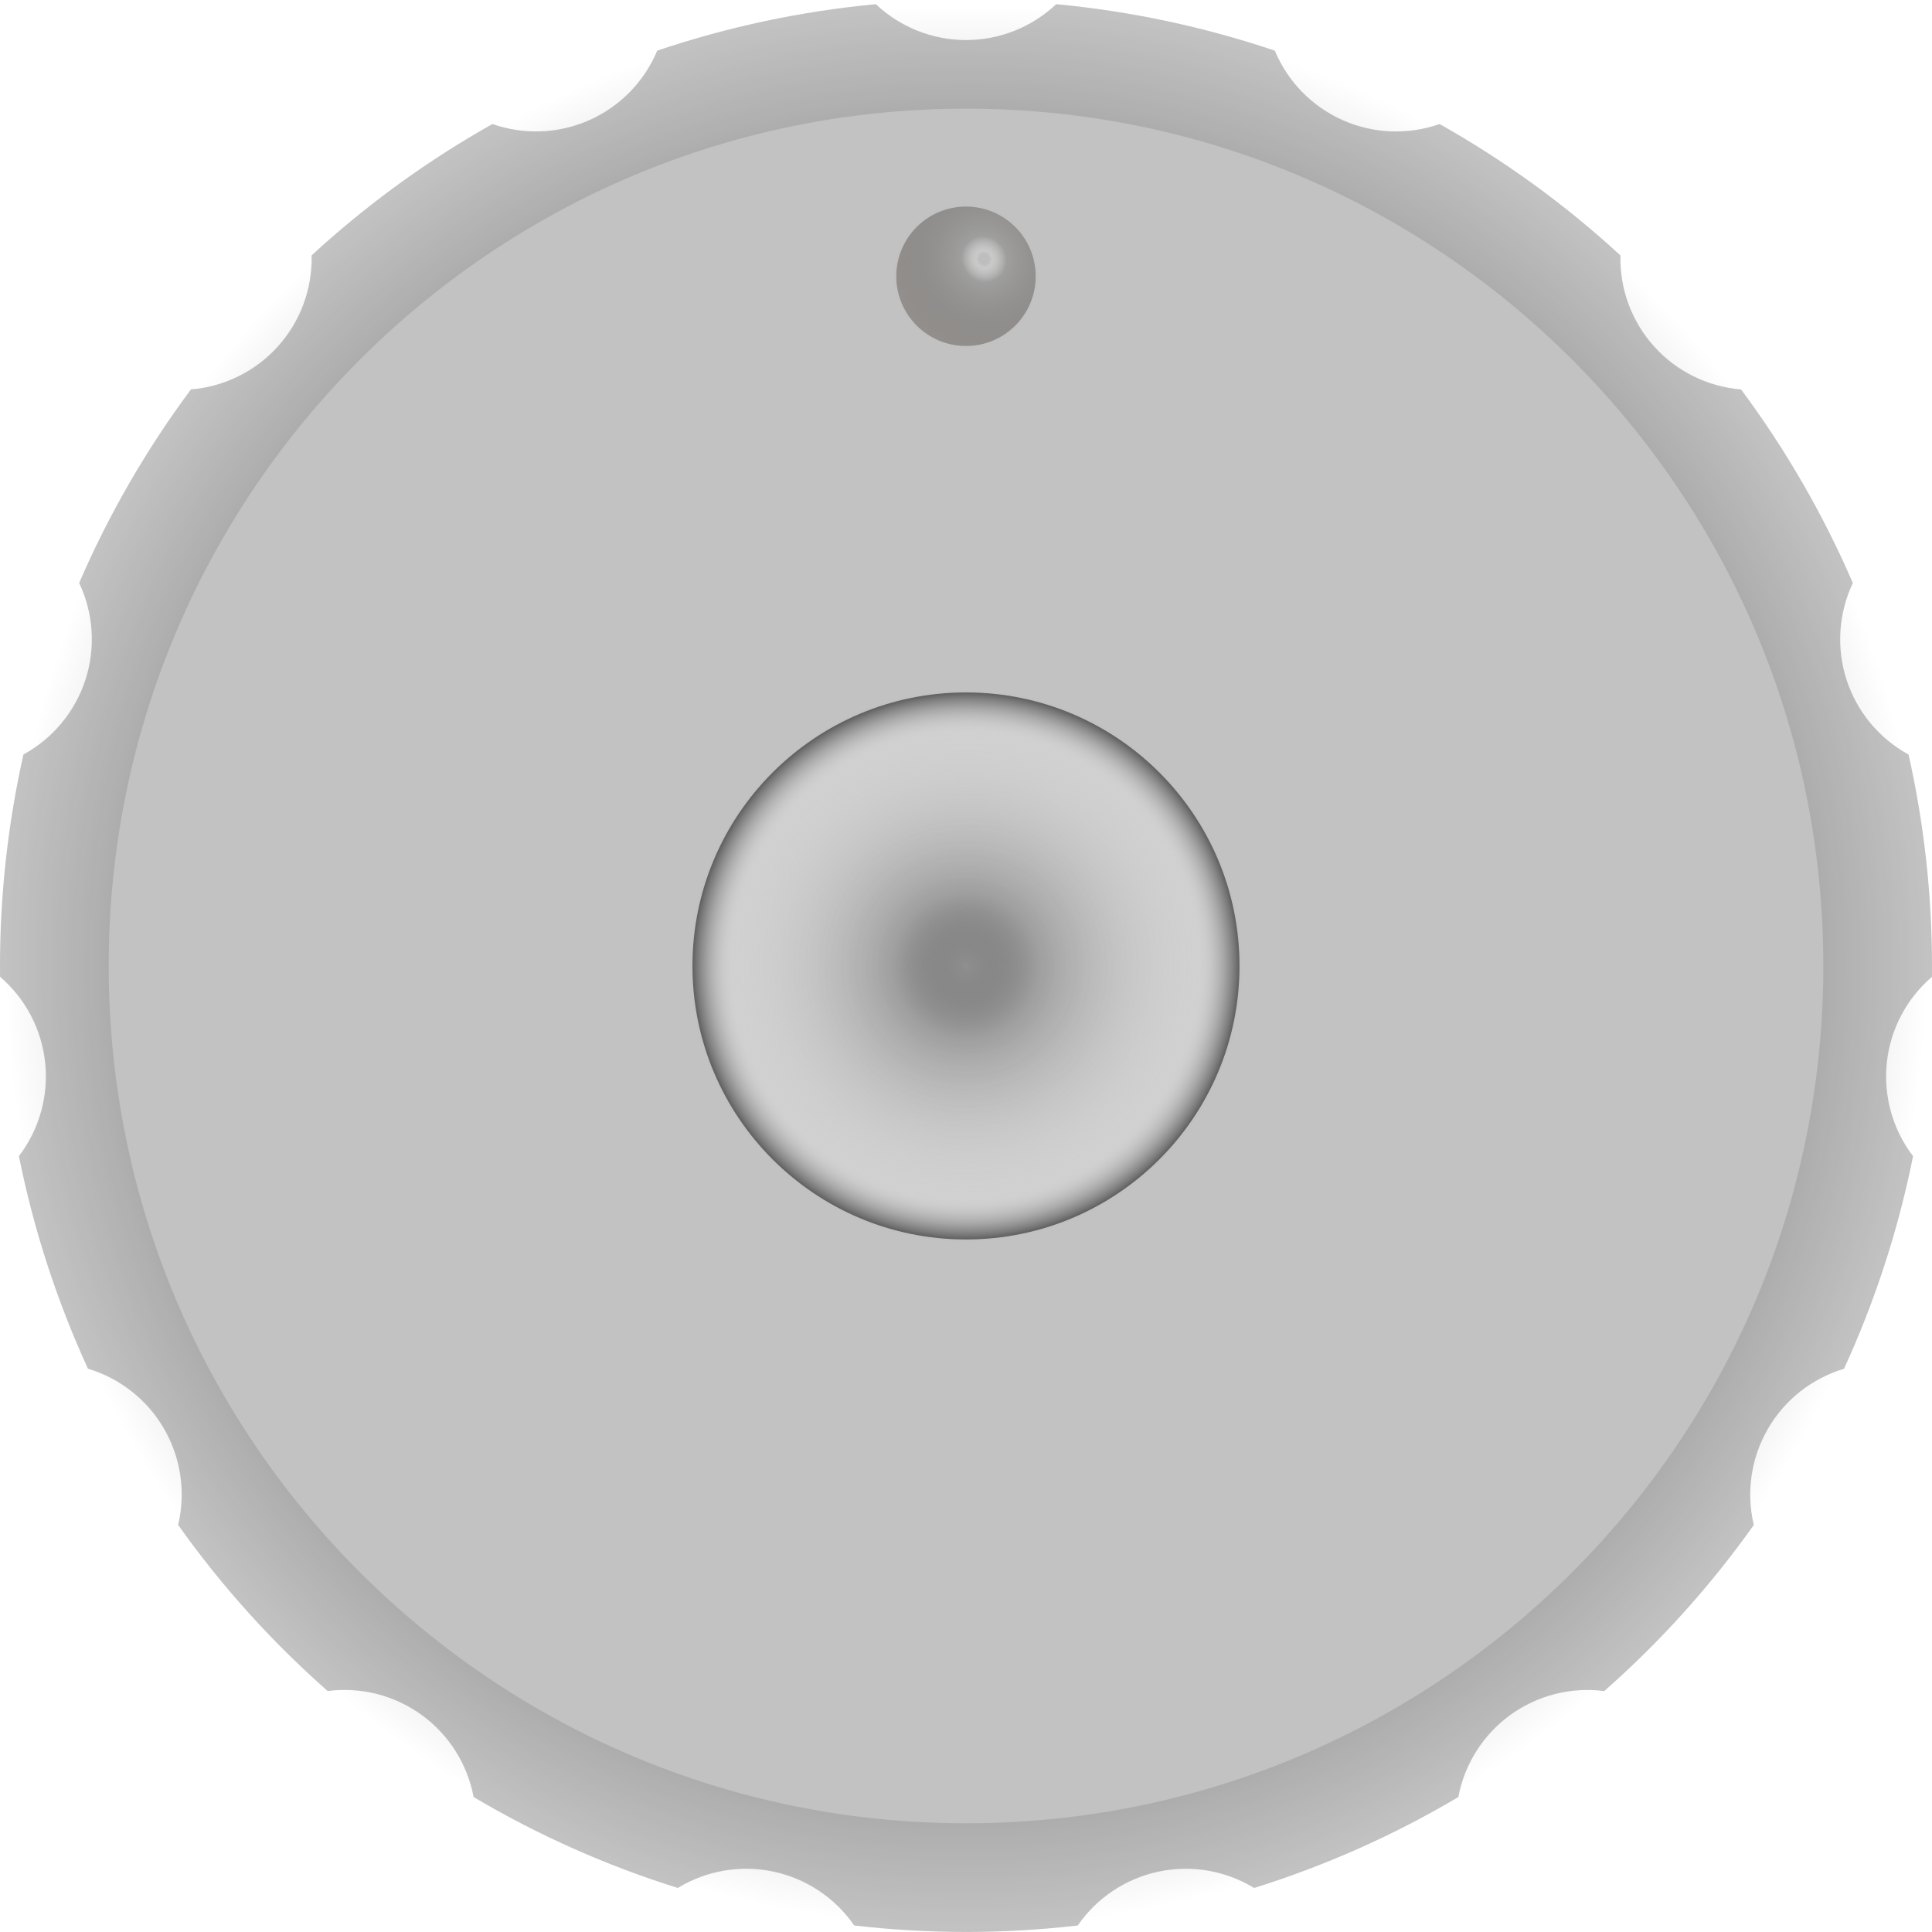
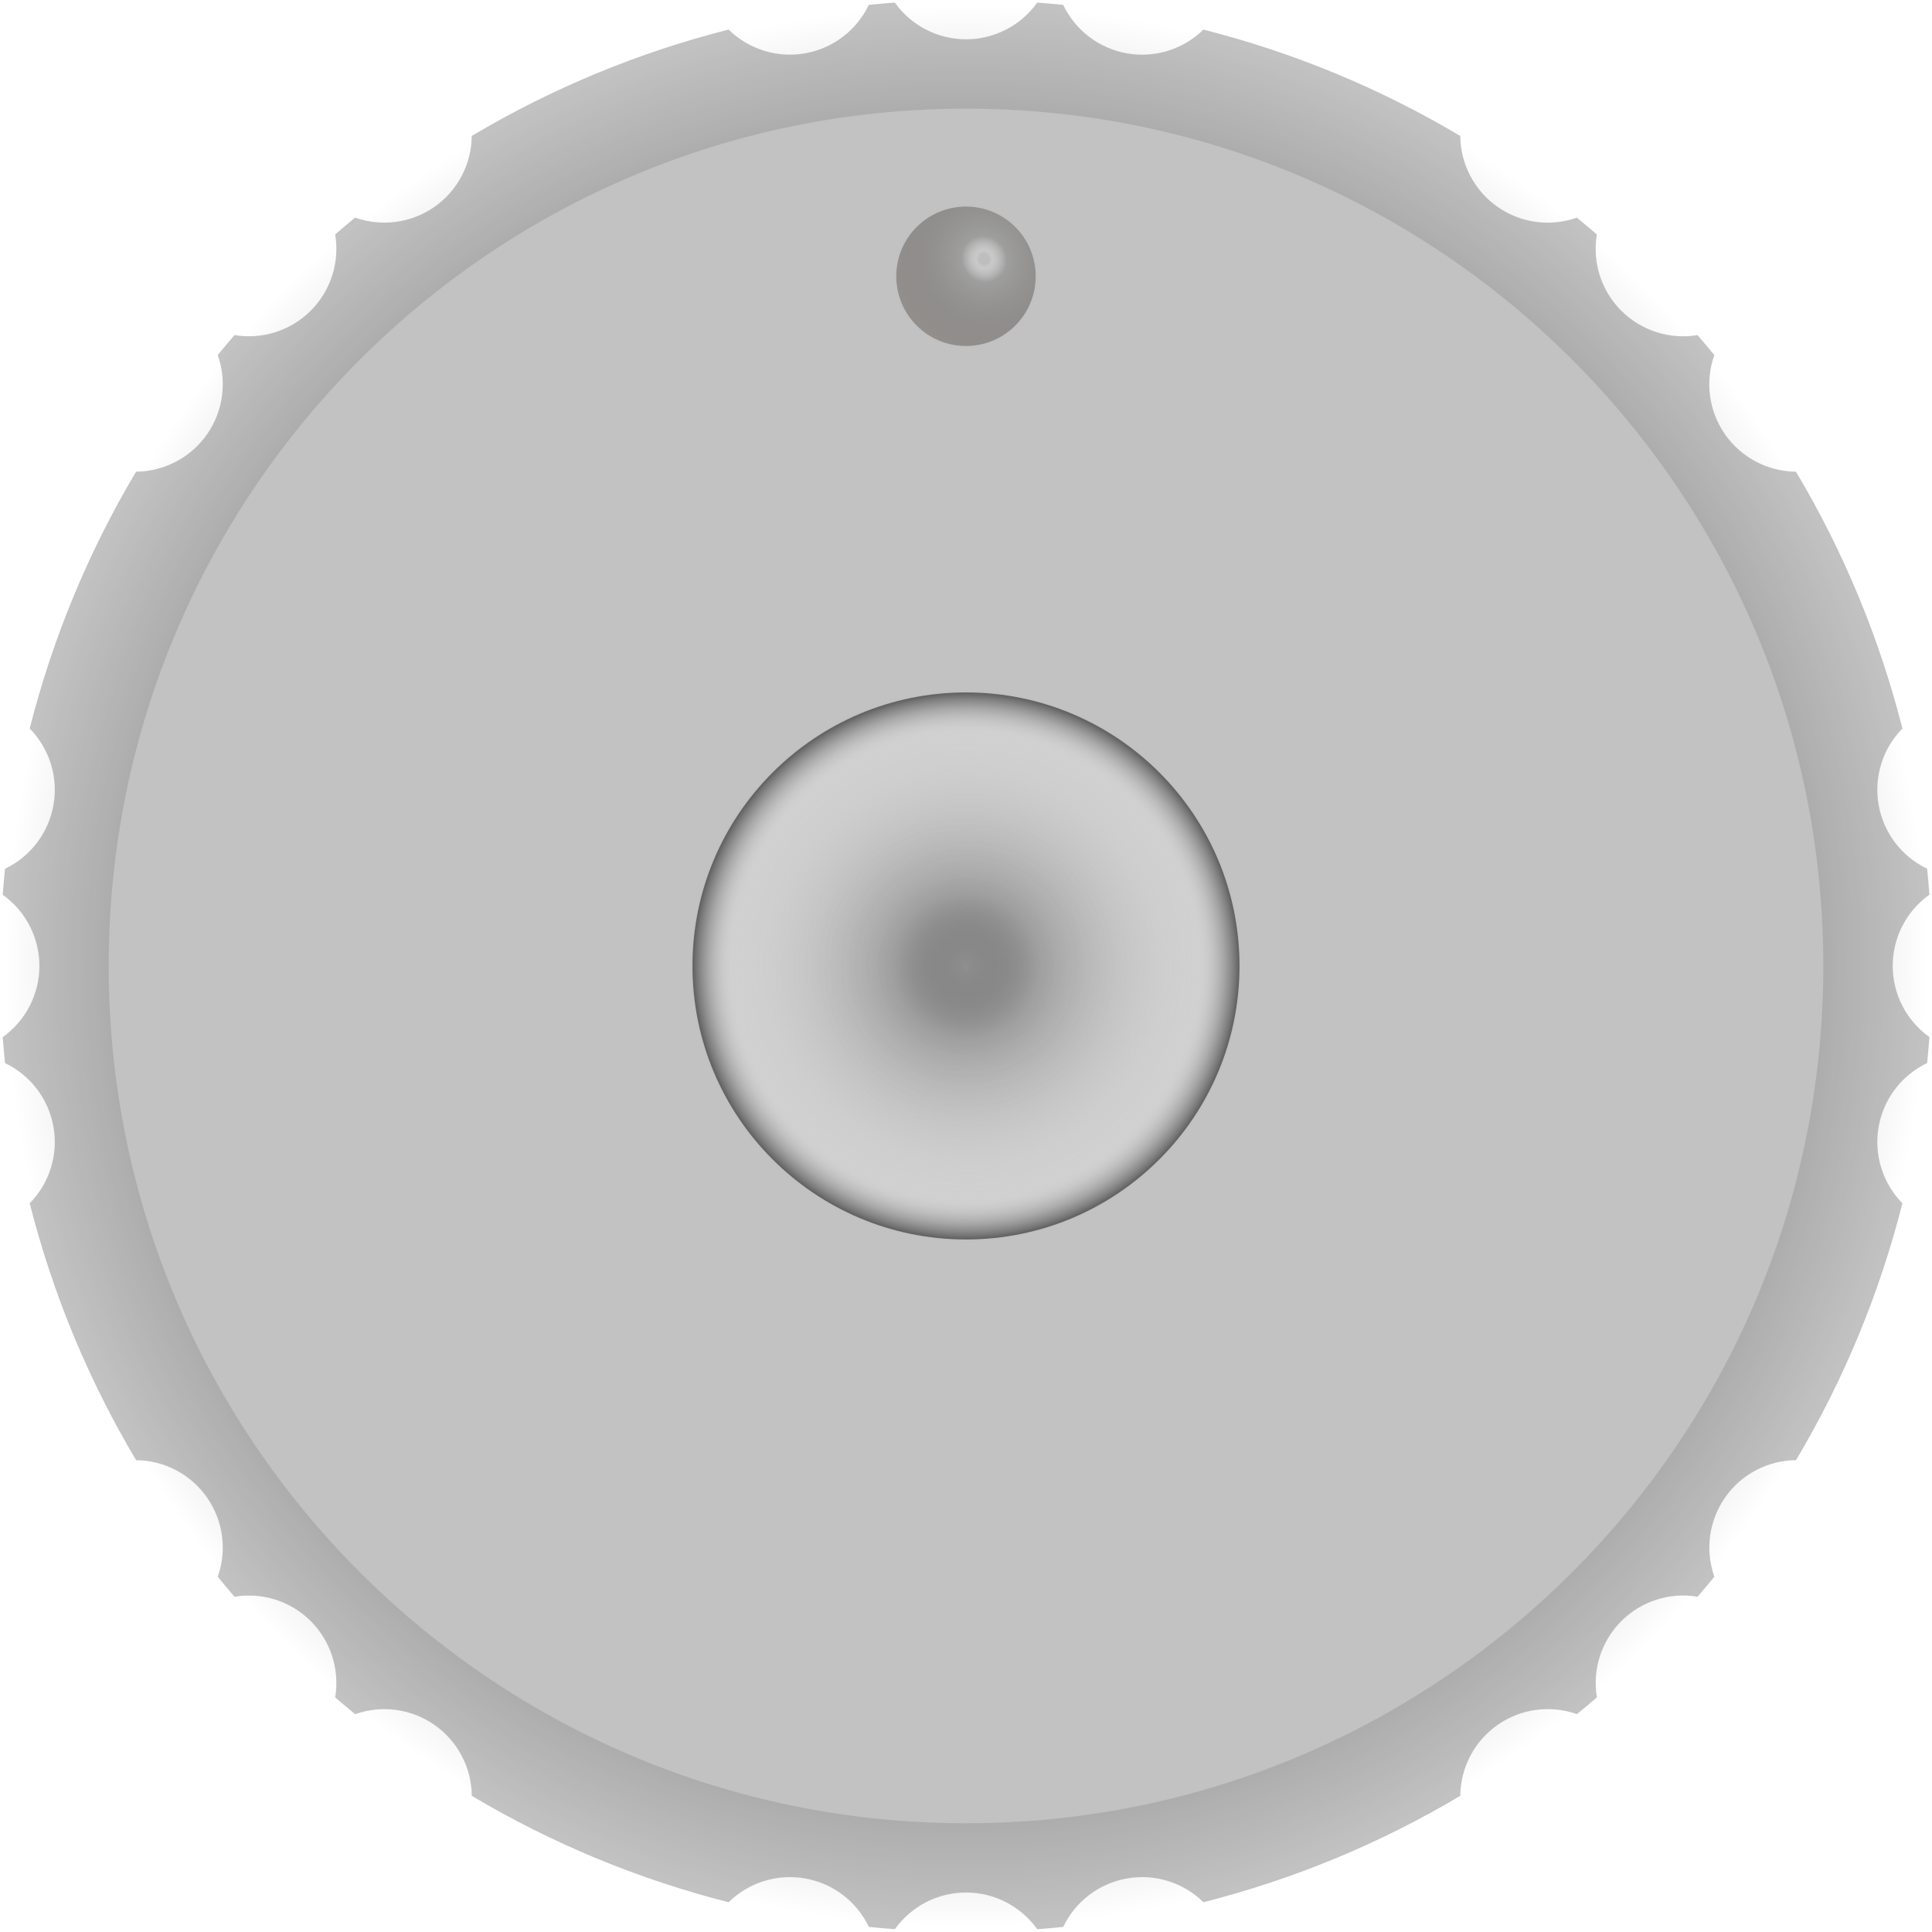
<svg xmlns="http://www.w3.org/2000/svg" xmlns:ns1="http://www.openswatchbook.org/uri/2009/osb" xmlns:xlink="http://www.w3.org/1999/xlink" width="63.741mm" height="63.739mm" viewBox="0 0 63.741 63.739" version="1.1" id="svg6299">
  <defs id="defs6293">
    <linearGradient id="linearGradient3052">
      <stop style="stop-color:#373737;stop-opacity:1;" offset="0" id="stop3048" />
      <stop style="stop-color:#373737;stop-opacity:0;" offset="1" id="stop3050" />
    </linearGradient>
    <linearGradient id="linearGradient3046">
      <stop style="stop-color:#000000;stop-opacity:0.262" offset="0" id="stop3038" />
      <stop id="stop3040" offset="0.259" style="stop-color:#8c8c8c;stop-opacity:0.667" />
      <stop id="stop3042" offset="0.839" style="stop-color:#ffffff;stop-opacity:0.235" />
      <stop style="stop-color:#4f4f4f;stop-opacity:1" offset="1" id="stop3044" />
    </linearGradient>
    <linearGradient id="linearGradient891">
      <stop id="stop2953" offset="0" style="stop-color:#000000;stop-opacity:1;" />
      <stop id="stop2955" offset="1" style="stop-color:#000000;stop-opacity:0;" />
    </linearGradient>
    <linearGradient id="linearGradient2825" ns1:paint="solid">
      <stop style="stop-color:#000000;stop-opacity:1;" offset="0" id="stop2823" />
    </linearGradient>
    <radialGradient xlink:href="#linearGradient6244" id="radialGradient6248" cx="143.628" cy="162.113" fx="143.628" fy="162.113" r="2.3" gradientUnits="userSpaceOnUse" gradientTransform="matrix(1.90066,-1.118556,1.182641,2.009555,-406.6569,-112.1799)" />
    <linearGradient id="linearGradient6244">
      <stop id="stop6242" offset="0" style="stop-color:#000000;stop-opacity:0" />
      <stop style="stop-color:#ffffff;stop-opacity:0.127" offset="0.052" id="stop6260" />
      <stop style="stop-color:#2c2a28;stop-opacity:0.235;" offset="0.145" id="stop6258" />
      <stop id="stop6240" offset="1" style="stop-color:#bbb1ab;stop-opacity:1" />
    </linearGradient>
    <radialGradient xlink:href="#linearGradient891" id="radialGradient893" cx="57.452" cy="76.262" fx="57.452" fy="76.262" r="31.704" gradientUnits="userSpaceOnUse" />
    <meshgradient id="meshgradient2839" gradientUnits="userSpaceOnUse" x="76.042" y="77.466" gradientTransform="matrix(1.297727,0,0,1.297727,-14.32428,-24.62276)">
      <meshrow id="meshrow2841">
        <meshpatch id="meshpatch2843">
          <stop path="c 0,11.481  -9.307,20.789  -20.789,20.789" style="stop-color:#ffffff;stop-opacity:1" id="stop2845" />
          <stop path="l 0,-20.789" style="stop-color:#a1a1a1;stop-opacity:1" id="stop2847" />
          <stop path="l 0,0" style="stop-color:#ffffff;stop-opacity:1" id="stop2849" />
          <stop path="l 20.789,0" style="stop-color:#bda685;stop-opacity:1" id="stop2851" />
        </meshpatch>
        <meshpatch id="meshpatch2853">
          <stop path="c -11.481,0  -20.789,-9.307  -20.789,-20.789" id="stop2855" />
          <stop path="l 20.789,0" style="stop-color:#ffffff;stop-opacity:1" id="stop2857" />
          <stop path="l 0,0" style="stop-color:#bda685;stop-opacity:1" id="stop2859" />
        </meshpatch>
        <meshpatch id="meshpatch2861">
          <stop path="c 0,-11.481  9.307,-20.789  20.789,-20.789" id="stop2863" />
          <stop path="l 7.10543e-15,20.789" style="stop-color:#a1a1a1;stop-opacity:1" id="stop2865" />
          <stop path="l 0,0" style="stop-color:#ffffff;stop-opacity:1" id="stop2867" />
        </meshpatch>
        <meshpatch id="meshpatch2869">
          <stop path="c 11.481,0  20.789,9.307  20.789,20.789" id="stop2871" />
          <stop path="l -20.789,0" style="stop-color:#ffffff;stop-opacity:1" id="stop2873" />
          <stop path="l 0,0" style="stop-color:#a1a1a1;stop-opacity:1" id="stop2875" />
        </meshpatch>
      </meshrow>
    </meshgradient>
    <radialGradient xlink:href="#linearGradient3046" id="radialGradient3036" cx="57.379" cy="75.906" fx="57.379" fy="75.906" r="9.124" gradientUnits="userSpaceOnUse" />
    <radialGradient xlink:href="#linearGradient3052" id="radialGradient3054" cx="57.379" cy="75.906" fx="57.379" fy="75.906" r="9.124" gradientUnits="userSpaceOnUse" />
    <radialGradient r="9.124" fy="75.906" fx="57.379" cy="75.906" cx="57.379" gradientUnits="userSpaceOnUse" id="radialGradient884" xlink:href="#linearGradient3046" />
    <radialGradient r="9.124" fy="75.906" fx="57.379" cy="75.906" cx="57.379" gradientUnits="userSpaceOnUse" id="radialGradient886" xlink:href="#linearGradient3052" />
  </defs>
  <g id="layer1" transform="translate(-25.58209,-44.39265)" style="display:inline">
-     <path transform="matrix(0.2645833,0,0,0.2645833,25.58209,44.39265)" d="M 109.217 0.521 A 120.455 120.455 0 0 0 81.949 6.316 A 16.368 16.368 0 0 1 73.498 14.975 A 16.368 16.368 0 0 1 61.408 15.461 A 120.455 120.455 0 0 0 38.855 31.844 A 16.368 16.368 0 0 1 34.656 43.191 A 16.368 16.368 0 0 1 23.811 48.555 A 120.455 120.455 0 0 0 9.871 72.695 A 16.368 16.368 0 0 1 10.65 84.77 A 16.368 16.368 0 0 1 2.922 94.078 A 120.455 120.455 0 0 0 0 120.451 A 120.455 120.455 0 0 0 0.008 121.801 A 16.368 16.368 0 0 1 5.631 132.516 A 16.368 16.368 0 0 1 2.357 144.162 A 120.455 120.455 0 0 0 10.969 170.674 A 16.368 16.368 0 0 1 20.465 178.176 A 16.368 16.368 0 0 1 22.211 190.148 A 120.455 120.455 0 0 0 40.863 210.865 A 16.368 16.368 0 0 1 52.588 213.854 A 16.368 16.368 0 0 1 59.055 224.082 A 120.455 120.455 0 0 0 84.52 235.42 A 16.368 16.368 0 0 1 96.445 233.383 A 16.368 16.368 0 0 1 106.514 240.096 A 120.455 120.455 0 0 0 120.455 240.906 A 120.455 120.455 0 0 0 134.389 240.098 A 16.368 16.368 0 0 1 144.455 233.385 A 16.368 16.368 0 0 1 156.383 235.422 A 120.455 120.455 0 0 0 181.848 224.086 A 16.368 16.368 0 0 1 188.314 213.859 A 16.368 16.368 0 0 1 200.039 210.869 A 120.455 120.455 0 0 0 218.691 190.156 A 16.368 16.368 0 0 1 220.441 178.184 A 16.368 16.368 0 0 1 229.938 170.682 A 120.455 120.455 0 0 0 238.551 144.172 A 16.368 16.368 0 0 1 235.277 132.523 A 16.368 16.368 0 0 1 240.902 121.811 A 120.455 120.455 0 0 0 240.91 120.451 A 120.455 120.455 0 0 0 237.988 94.086 A 16.368 16.368 0 0 1 230.262 84.777 A 16.368 16.368 0 0 1 231.041 72.703 A 120.455 120.455 0 0 0 217.104 48.561 A 16.368 16.368 0 0 1 206.258 43.199 A 16.368 16.368 0 0 1 202.061 31.852 A 120.455 120.455 0 0 0 179.508 15.465 A 16.368 16.368 0 0 1 167.418 14.979 A 16.368 16.368 0 0 1 158.967 6.318 A 120.455 120.455 0 0 0 131.701 0.521 A 16.368 16.368 0 0 1 120.459 4.994 A 16.368 16.368 0 0 1 109.217 0.521 z " style="display:inline;fill:#c2c2c2;fill-opacity:1;stroke-width:1.708" id="path882" />
-     <g id="g2951" transform="translate(0.07304272,0.3554872)" style="display:inline">
+     <path d="m 144.208,120.888 a 31.871,31.871 0 0 0 -7.215,1.533 4.331,4.331 0 0 1 -2.236,2.291 4.331,4.331 0 0 1 -3.199,0.129 31.871,31.871 0 0 0 -5.967,4.335 4.331,4.331 0 0 1 -1.111,3.002 4.331,4.331 0 0 1 -2.87,1.419 31.871,31.871 0 0 0 -3.688,6.387 4.331,4.331 0 0 1 0.206,3.195 4.331,4.331 0 0 1 -2.045,2.463 31.871,31.871 0 0 0 -0.773,6.978 31.871,31.871 0 0 0 0.002,0.357 4.331,4.331 0 0 1 1.488,2.835 4.331,4.331 0 0 1 -0.866,3.081 31.871,31.871 0 0 0 2.278,7.015 4.331,4.331 0 0 1 2.513,1.985 4.331,4.331 0 0 1 0.462,3.168 31.871,31.871 0 0 0 4.935,5.481 4.331,4.331 0 0 1 3.102,0.791 4.331,4.331 0 0 1 1.711,2.706 31.871,31.871 0 0 0 6.738,3 4.331,4.331 0 0 1 3.155,-0.539 4.331,4.331 0 0 1 2.664,1.776 31.871,31.871 0 0 0 3.689,0.214 31.871,31.871 0 0 0 3.687,-0.214 4.331,4.331 0 0 1 2.663,-1.776 4.331,4.331 0 0 1 3.156,0.539 31.871,31.871 0 0 0 6.738,-2.999 4.331,4.331 0 0 1 1.711,-2.706 4.331,4.331 0 0 1 3.102,-0.791 31.871,31.871 0 0 0 4.935,-5.48 4.331,4.331 0 0 1 0.463,-3.168 4.331,4.331 0 0 1 2.513,-1.985 31.871,31.871 0 0 0 2.279,-7.014 4.331,4.331 0 0 1 -0.866,-3.082 4.331,4.331 0 0 1 1.488,-2.834 31.871,31.871 0 0 0 0.002,-0.36 31.871,31.871 0 0 0 -0.773,-6.976 4.331,4.331 0 0 1 -2.044,-2.463 4.331,4.331 0 0 1 0.206,-3.195 31.871,31.871 0 0 0 -3.688,-6.388 4.331,4.331 0 0 1 -2.87,-1.419 4.331,4.331 0 0 1 -1.111,-3.002 31.871,31.871 0 0 0 -5.967,-4.336 4.331,4.331 0 0 1 -3.199,-0.129 4.331,4.331 0 0 1 -2.236,-2.291 31.871,31.871 0 0 0 -7.214,-1.534 4.331,4.331 0 0 1 -2.974,1.183 4.331,4.331 0 0 1 -2.974,-1.183 z" style="display:inline;fill:#c2c2c2;fill-opacity:1;stroke-width:0.452" id="path882" />
+     <path d="m 55.104,44.478 a 31.871,31.871 0 0 0 -0.858,0.075 2.884,2.884 0 0 1 -2.103,1.599 2.884,2.884 0 0 1 -2.522,-0.784 31.871,31.871 0 0 0 -8.475,3.51 2.884,2.884 0 0 1 -1.229,2.338 2.884,2.884 0 0 1 -2.617,0.356 31.871,31.871 0 0 0 -0.66,0.554 2.884,2.884 0 0 1 -0.805,2.516 2.884,2.884 0 0 1 -2.516,0.805 31.871,31.871 0 0 0 -0.553,0.66 2.884,2.884 0 0 1 -0.356,2.618 2.884,2.884 0 0 1 -2.338,1.229 31.871,31.871 0 0 0 -3.51,8.475 2.884,2.884 0 0 1 0.784,2.523 2.884,2.884 0 0 1 -1.599,2.103 31.871,31.871 0 0 0 -0.075,0.858 2.884,2.884 0 0 1 1.21,2.348 2.884,2.884 0 0 1 -1.21,2.348 31.871,31.871 0 0 0 0.075,0.858 2.884,2.884 0 0 1 1.599,2.102 2.884,2.884 0 0 1 -0.784,2.523 31.871,31.871 0 0 0 3.51,8.475 2.884,2.884 0 0 1 2.338,1.229 2.884,2.884 0 0 1 0.356,2.617 31.871,31.871 0 0 0 0.553,0.66 2.884,2.884 0 0 1 2.516,0.805 2.884,2.884 0 0 1 0.805,2.516 31.871,31.871 0 0 0 0.66,0.553 2.884,2.884 0 0 1 2.618,0.356 2.884,2.884 0 0 1 1.229,2.338 31.871,31.871 0 0 0 8.475,3.51 2.884,2.884 0 0 1 2.523,-0.784 2.884,2.884 0 0 1 2.103,1.599 31.871,31.871 0 0 0 0.858,0.075 2.884,2.884 0 0 1 2.348,-1.21 2.884,2.884 0 0 1 2.348,1.21 31.871,31.871 0 0 0 0.858,-0.075 2.884,2.884 0 0 1 2.103,-1.599 2.884,2.884 0 0 1 2.523,0.784 31.871,31.871 0 0 0 8.475,-3.511 2.884,2.884 0 0 1 1.229,-2.338 2.884,2.884 0 0 1 2.618,-0.356 31.871,31.871 0 0 0 0.66,-0.553 2.884,2.884 0 0 1 0.805,-2.516 2.884,2.884 0 0 1 2.516,-0.805 31.871,31.871 0 0 0 0.554,-0.66 2.884,2.884 0 0 1 0.356,-2.617 2.884,2.884 0 0 1 2.338,-1.229 31.871,31.871 0 0 0 3.51,-8.475 2.884,2.884 0 0 1 -0.784,-2.523 2.884,2.884 0 0 1 1.6,-2.103 31.871,31.871 0 0 0 0.074,-0.858 2.884,2.884 0 0 1 -1.21,-2.348 2.884,2.884 0 0 1 1.21,-2.348 31.871,31.871 0 0 0 -0.075,-0.858 2.884,2.884 0 0 1 -1.599,-2.103 2.884,2.884 0 0 1 0.784,-2.523 A 31.871,31.871 0 0 0 84.835,59.955 2.884,2.884 0 0 1 82.497,58.726 2.884,2.884 0 0 1 82.141,56.108 31.871,31.871 0 0 0 81.587,55.448 2.884,2.884 0 0 1 79.071,54.643 a 2.884,2.884 0 0 1 -0.805,-2.516 31.871,31.871 0 0 0 -0.66,-0.554 2.884,2.884 0 0 1 -2.617,-0.356 2.884,2.884 0 0 1 -1.229,-2.338 31.871,31.871 0 0 0 -8.475,-3.51 2.884,2.884 0 0 1 -2.522,0.784 2.884,2.884 0 0 1 -2.103,-1.599 31.871,31.871 0 0 0 -0.858,-0.075 2.884,2.884 0 0 1 -2.348,1.21 2.884,2.884 0 0 1 -2.348,-1.21 z" style="display:inline;fill:#c2c2c2;fill-opacity:1;stroke-width:0.385" id="circle2855" />
+   </g>
+   <g style="display:inline" id="layer2">
+     <g id="g2951" transform="translate(-25.50905,-44.03716)" style="display:inline">
      <circle r="26.978" cy="75.906" cx="57.379" id="path2829" style="fill:url(#meshgradient2839);fill-opacity:1;fill-rule:nonzero;stroke:none;stroke-width:8.199;stroke-miterlimit:4;stroke-dasharray:none;stroke-opacity:1" />
    </g>
-     <circle style="display:inline;fill:url(#radialGradient6248);fill-opacity:1;stroke:#b3aaa3;stroke-width:0.154;stroke-miterlimit:4;stroke-dasharray:none;stroke-opacity:0.01" id="path6216" cx="57.452" cy="53.508" r="2.3" />
-     <path id="path895" d="m 57.454,44.558 c -17.508,-10e-6 -31.705,14.195 -31.705,31.702 0,17.508 14.197,31.705 31.705,31.705 17.508,-3e-5 31.702,-14.197 31.702,-31.705 0,-17.508 -14.195,-31.702 -31.702,-31.702 z m 0,0.261 c 17.367,3e-5 31.442,14.075 31.442,31.442 -2e-5,17.367 -14.075,31.444 -31.442,31.444 -17.367,2e-5 -31.444,-14.077 -31.444,-31.444 0,-17.367 14.077,-31.442 31.444,-31.442 z" style="color:#000000;font-style:normal;font-variant:normal;font-weight:normal;font-stretch:normal;font-size:medium;line-height:normal;font-family:sans-serif;font-variant-ligatures:normal;font-variant-position:normal;font-variant-caps:normal;font-variant-numeric:normal;font-variant-alternates:normal;font-feature-settings:normal;text-indent:0;text-align:start;text-decoration:none;text-decoration-line:none;text-decoration-style:solid;text-decoration-color:#000000;letter-spacing:normal;word-spacing:normal;text-transform:none;writing-mode:lr-tb;direction:ltr;text-orientation:mixed;dominant-baseline:auto;baseline-shift:baseline;text-anchor:start;white-space:normal;shape-padding:0;clip-rule:nonzero;display:inline;overflow:visible;visibility:visible;opacity:1;isolation:auto;mix-blend-mode:normal;color-interpolation:sRGB;color-interpolation-filters:linearRGB;solid-color:#000000;solid-opacity:1;vector-effect:none;fill:none;fill-opacity:1;fill-rule:nonzero;stroke:url(#radialGradient893);stroke-width:6.318;stroke-linecap:butt;stroke-linejoin:miter;stroke-miterlimit:4;stroke-dasharray:none;stroke-dashoffset:0;stroke-opacity:1;color-rendering:auto;image-rendering:auto;shape-rendering:auto;text-rendering:auto;enable-background:accumulate" />
-     <g style="display:inline;fill:url(#radialGradient3036);fill-opacity:1;stroke:url(#radialGradient3054);stroke-width:0.2;stroke-miterlimit:4;stroke-dasharray:none;stroke-opacity:1" transform="translate(0.07304272,0.3554872)" id="g2972">
+     <g style="display:inline;fill:url(#radialGradient3036);fill-opacity:1;stroke:url(#radialGradient3054);stroke-width:0.2;stroke-miterlimit:4;stroke-dasharray:none;stroke-opacity:1" transform="translate(-25.50905,-44.03716)" id="g2972">
      <circle style="fill:url(#radialGradient884);fill-opacity:1;fill-rule:nonzero;stroke:url(#radialGradient886);stroke-width:0.2;stroke-miterlimit:4;stroke-dasharray:none;stroke-opacity:1" id="circle2970" cx="57.379" cy="75.906" r="9.024" />
    </g>
-     <path style="display:inline;opacity:1;fill:#c2c2c2;fill-opacity:1;stroke-width:0.265" d="m -20.095,44.414 a 32.072,32.072 0 0 0 -9.469,2.54 5.585,5.585 0 0 1 -0.146,0.347 5.585,5.585 0 0 1 -0.267,0.491 5.585,5.585 0 0 1 -0.314,0.461 5.585,5.585 0 0 1 -0.359,0.428 5.585,5.585 0 0 1 -0.399,0.39 5.585,5.585 0 0 1 -0.436,0.348 5.585,5.585 0 0 1 -0.469,0.303 5.585,5.585 0 0 1 -0.349,0.186 5.585,5.585 0 0 1 -0.514,0.219 5.585,5.585 0 0 1 -0.533,0.166 5.585,5.585 0 0 1 -0.547,0.113 5.585,5.585 0 0 1 -0.556,0.057 5.585,5.585 0 0 1 -0.558,0.002 5.585,5.585 0 0 1 -0.545,-0.053 32.072,32.072 0 0 0 -6.931,6.928 5.585,5.585 0 0 1 0.048,0.381 5.585,5.585 0 0 1 0.015,0.558 5.585,5.585 0 0 1 -0.041,0.557 5.585,5.585 0 0 1 -0.097,0.55 5.585,5.585 0 0 1 -0.151,0.538 5.585,5.585 0 0 1 -0.204,0.519 5.585,5.585 0 0 1 -0.255,0.497 5.585,5.585 0 0 1 -0.209,0.334 5.585,5.585 0 0 1 -0.335,0.446 5.585,5.585 0 0 1 -0.378,0.411 5.585,5.585 0 0 1 -0.418,0.371 5.585,5.585 0 0 1 -0.452,0.328 5.585,5.585 0 0 1 -0.483,0.28 5.585,5.585 0 0 1 -0.508,0.231 5.585,5.585 0 0 1 -0.013,0.005 32.072,32.072 0 0 0 -2.535,9.432 5.585,5.585 0 0 1 0.251,0.33 5.585,5.585 0 0 1 0.292,0.476 5.585,5.585 0 0 1 0.242,0.503 5.585,5.585 0 0 1 0.192,0.525 5.585,5.585 0 0 1 0.138,0.541 5.585,5.585 0 0 1 0.083,0.552 5.585,5.585 0 0 1 0.028,0.558 5.585,5.585 0 0 1 -0.014,0.394 5.585,5.585 0 0 1 -0.067,0.554 5.585,5.585 0 0 1 -0.122,0.545 5.585,5.585 0 0 1 -0.176,0.53 5.585,5.585 0 0 1 -0.228,0.51 5.585,5.585 0 0 1 -0.278,0.484 5.585,5.585 0 0 1 -0.318,0.445 32.072,32.072 0 0 0 2.541,9.47 5.585,5.585 0 0 1 0.347,0.145 5.585,5.585 0 0 1 0.491,0.267 5.585,5.585 0 0 1 0.461,0.314 5.585,5.585 0 0 1 0.428,0.359 5.585,5.585 0 0 1 0.39,0.399 5.585,5.585 0 0 1 0.348,0.436 5.585,5.585 0 0 1 0.303,0.469 5.585,5.585 0 0 1 0.185,0.349 5.585,5.585 0 0 1 0.219,0.513 5.585,5.585 0 0 1 0.166,0.533 5.585,5.585 0 0 1 0.113,0.547 5.585,5.585 0 0 1 0.057,0.555 5.585,5.585 0 0 1 0.002,0.559 5.585,5.585 0 0 1 -0.053,0.544 32.072,32.072 0 0 0 6.928,6.932 5.585,5.585 0 0 1 0.38,-0.048 5.585,5.585 0 0 1 0.558,-0.015 5.585,5.585 0 0 1 0.557,0.041 5.585,5.585 0 0 1 0.55,0.096 5.585,5.585 0 0 1 0.537,0.151 5.585,5.585 0 0 1 0.52,0.204 5.585,5.585 0 0 1 0.497,0.255 5.585,5.585 0 0 1 0.336,0.21 5.585,5.585 0 0 1 0.446,0.335 5.585,5.585 0 0 1 0.411,0.378 5.585,5.585 0 0 1 0.371,0.418 5.585,5.585 0 0 1 0.328,0.452 5.585,5.585 0 0 1 0.281,0.483 5.585,5.585 0 0 1 0.23,0.508 5.585,5.585 0 0 1 0.005,0.013 32.072,32.072 0 0 0 9.431,2.534 5.585,5.585 0 0 1 0.33,-0.251 5.585,5.585 0 0 1 0.476,-0.292 5.585,5.585 0 0 1 0.503,-0.243 5.585,5.585 0 0 1 0.524,-0.191 5.585,5.585 0 0 1 0.541,-0.138 5.585,5.585 0 0 1 0.552,-0.083 5.585,5.585 0 0 1 0.558,-0.028 5.585,5.585 0 0 1 0.395,0.014 5.585,5.585 0 0 1 0.554,0.067 5.585,5.585 0 0 1 0.545,0.122 5.585,5.585 0 0 1 0.53,0.176 5.585,5.585 0 0 1 0.51,0.228 5.585,5.585 0 0 1 0.484,0.278 5.585,5.585 0 0 1 0.445,0.319 32.072,32.072 0 0 0 9.47,-2.541 5.585,5.585 0 0 1 0.145,-0.347 5.585,5.585 0 0 1 0.267,-0.49 5.585,5.585 0 0 1 0.314,-0.462 5.585,5.585 0 0 1 0.359,-0.428 5.585,5.585 0 0 1 0.399,-0.39 5.585,5.585 0 0 1 0.436,-0.348 5.585,5.585 0 0 1 0.469,-0.303 5.585,5.585 0 0 0 5.3e-4,0 5.585,5.585 0 0 1 0.497,-0.255 5.585,5.585 0 0 1 0.52,-0.204 5.585,5.585 0 0 1 0.538,-0.151 5.585,5.585 0 0 1 0.55,-0.097 5.585,5.585 0 0 1 0.557,-0.041 5.585,5.585 0 0 1 0.558,0.015 5.585,5.585 0 0 1 0.375,0.048 32.072,32.072 0 0 0 6.939,-6.932 5.585,5.585 0 0 1 -0.049,-0.381 5.585,5.585 0 0 1 -0.015,-0.558 5.585,5.585 0 0 1 0.041,-0.557 5.585,5.585 0 0 1 0.097,-0.55 5.585,5.585 0 0 1 0.151,-0.537 5.585,5.585 0 0 1 0.204,-0.52 5.585,5.585 0 0 1 0.255,-0.497 5.585,5.585 0 0 0 0,-5.3e-4 5.585,5.585 0 0 1 0.303,-0.469 5.585,5.585 0 0 1 0.348,-0.437 5.585,5.585 0 0 1 0.39,-0.399 5.585,5.585 0 0 1 0.428,-0.359 5.585,5.585 0 0 1 0.461,-0.314 5.585,5.585 0 0 1 0.491,-0.267 5.585,5.585 0 0 1 0.373,-0.156 32.072,32.072 0 0 0 2.538,-9.437 5.585,5.585 0 0 1 -0.251,-0.33 5.585,5.585 0 0 1 -0.292,-0.476 5.585,5.585 0 0 1 -0.243,-0.503 5.585,5.585 0 0 1 -0.191,-0.524 5.585,5.585 0 0 1 -0.138,-0.541 5.585,5.585 0 0 1 -0.083,-0.552 5.585,5.585 0 0 1 -0.028,-0.558 5.585,5.585 0 0 1 0.014,-0.396 5.585,5.585 0 0 1 0.067,-0.554 5.585,5.585 0 0 1 0.122,-0.545 5.585,5.585 0 0 1 0.176,-0.53 5.585,5.585 0 0 1 0.228,-0.51 5.585,5.585 0 0 1 0.278,-0.484 5.585,5.585 0 0 1 0.318,-0.446 32.072,32.072 0 0 0 -2.54,-9.468 5.585,5.585 0 0 1 -0.347,-0.146 5.585,5.585 0 0 1 -0.49,-0.267 5.585,5.585 0 0 1 -0.462,-0.314 5.585,5.585 0 0 1 -0.428,-0.359 5.585,5.585 0 0 1 -0.39,-0.399 5.585,5.585 0 0 1 -0.348,-0.436 5.585,5.585 0 0 1 -0.303,-0.469 5.585,5.585 0 0 1 -0.186,-0.35 5.585,5.585 0 0 1 -0.219,-0.514 5.585,5.585 0 0 1 -0.166,-0.533 5.585,5.585 0 0 1 -0.113,-0.547 5.585,5.585 0 0 1 -0.057,-0.556 5.585,5.585 0 0 1 -0.002,-0.558 5.585,5.585 0 0 1 0.053,-0.544 32.072,32.072 0 0 0 -6.929,-6.932 5.585,5.585 0 0 1 -0.38,0.049 5.585,5.585 0 0 1 -0.558,0.015 5.585,5.585 0 0 1 -0.557,-0.041 5.585,5.585 0 0 1 -0.55,-0.097 5.585,5.585 0 0 1 -0.537,-0.151 5.585,5.585 0 0 1 -0.52,-0.204 5.585,5.585 0 0 1 -0.497,-0.255 5.585,5.585 0 0 1 -0.335,-0.209 5.585,5.585 0 0 1 -0.446,-0.335 5.585,5.585 0 0 1 -0.411,-0.378 5.585,5.585 0 0 1 -0.371,-0.418 5.585,5.585 0 0 1 -0.327,-0.452 5.585,5.585 0 0 1 -0.281,-0.483 5.585,5.585 0 0 1 -0.231,-0.508 5.585,5.585 0 0 1 -0.005,-0.013 32.072,32.072 0 0 0 -9.431,-2.535 5.585,5.585 0 0 1 -0.331,0.251 5.585,5.585 0 0 1 -0.476,0.291 5.585,5.585 0 0 1 -0.503,0.243 5.585,5.585 0 0 1 -0.525,0.192 5.585,5.585 0 0 1 -0.541,0.138 5.585,5.585 0 0 1 -0.552,0.083 5.585,5.585 0 0 1 -0.558,0.028 5.585,5.585 0 0 1 -0.395,-0.014 5.585,5.585 0 0 1 -0.554,-0.067 5.585,5.585 0 0 1 -0.545,-0.122 5.585,5.585 0 0 1 -0.53,-0.176 5.585,5.585 0 0 1 -0.51,-0.228 5.585,5.585 0 0 1 -0.484,-0.278 5.585,5.585 0 0 1 -0.446,-0.318 z" id="path127-7" />
-     <g transform="translate(24.52169,12.17968)" id="g2586">
+     <circle style="display:inline;fill:url(#radialGradient6248);fill-opacity:1;stroke:#b3aaa3;stroke-width:0.154;stroke-miterlimit:4;stroke-dasharray:none;stroke-opacity:0.01" id="path6216" cx="57.452" cy="53.508" r="2.3" transform="translate(-25.58209,-44.39265)" />
+     <path transform="translate(-25.58209,-44.39265)" id="path895" d="m 57.454,44.558 c -17.508,-10e-6 -31.705,14.195 -31.705,31.702 0,17.508 14.197,31.705 31.705,31.705 17.508,-3e-5 31.702,-14.197 31.702,-31.705 0,-17.508 -14.195,-31.702 -31.702,-31.702 z m 0,0.261 c 17.367,3e-5 31.442,14.075 31.442,31.442 -2e-5,17.367 -14.075,31.444 -31.442,31.444 -17.367,2e-5 -31.444,-14.077 -31.444,-31.444 0,-17.367 14.077,-31.442 31.444,-31.442 z" style="color:#000000;font-style:normal;font-variant:normal;font-weight:normal;font-stretch:normal;font-size:medium;line-height:normal;font-family:sans-serif;font-variant-ligatures:normal;font-variant-position:normal;font-variant-caps:normal;font-variant-numeric:normal;font-variant-alternates:normal;font-feature-settings:normal;text-indent:0;text-align:start;text-decoration:none;text-decoration-line:none;text-decoration-style:solid;text-decoration-color:#000000;letter-spacing:normal;word-spacing:normal;text-transform:none;writing-mode:lr-tb;direction:ltr;text-orientation:mixed;dominant-baseline:auto;baseline-shift:baseline;text-anchor:start;white-space:normal;shape-padding:0;clip-rule:nonzero;display:inline;overflow:visible;visibility:visible;opacity:1;isolation:auto;mix-blend-mode:normal;color-interpolation:sRGB;color-interpolation-filters:linearRGB;solid-color:#000000;solid-opacity:1;vector-effect:none;fill:none;fill-opacity:1;fill-rule:nonzero;stroke:url(#radialGradient893);stroke-width:6.318;stroke-linecap:butt;stroke-linejoin:miter;stroke-miterlimit:4;stroke-dasharray:none;stroke-dashoffset:0;stroke-opacity:1;color-rendering:auto;image-rendering:auto;shape-rendering:auto;text-rendering:auto;enable-background:accumulate" />
+   </g>
+   <g id="layer3" style="display:inline">
+     <path transform="translate(-25.58209,-44.39265)" style="display:inline;opacity:1;fill:#c2c2c2;fill-opacity:1;stroke-width:0.265" d="m -20.095,44.414 a 32.072,32.072 0 0 0 -9.469,2.54 5.585,5.585 0 0 1 -0.146,0.347 5.585,5.585 0 0 1 -0.267,0.491 5.585,5.585 0 0 1 -0.314,0.461 5.585,5.585 0 0 1 -0.359,0.428 5.585,5.585 0 0 1 -0.399,0.39 5.585,5.585 0 0 1 -0.436,0.348 5.585,5.585 0 0 1 -0.469,0.303 5.585,5.585 0 0 1 -0.349,0.186 5.585,5.585 0 0 1 -0.514,0.219 5.585,5.585 0 0 1 -0.533,0.166 5.585,5.585 0 0 1 -0.547,0.113 5.585,5.585 0 0 1 -0.556,0.057 5.585,5.585 0 0 1 -0.558,0.002 5.585,5.585 0 0 1 -0.545,-0.053 32.072,32.072 0 0 0 -6.931,6.928 5.585,5.585 0 0 1 0.048,0.381 5.585,5.585 0 0 1 0.015,0.558 5.585,5.585 0 0 1 -0.041,0.557 5.585,5.585 0 0 1 -0.097,0.55 5.585,5.585 0 0 1 -0.151,0.538 5.585,5.585 0 0 1 -0.204,0.519 5.585,5.585 0 0 1 -0.255,0.497 5.585,5.585 0 0 1 -0.209,0.334 5.585,5.585 0 0 1 -0.335,0.446 5.585,5.585 0 0 1 -0.378,0.411 5.585,5.585 0 0 1 -0.418,0.371 5.585,5.585 0 0 1 -0.452,0.328 5.585,5.585 0 0 1 -0.483,0.28 5.585,5.585 0 0 1 -0.508,0.231 5.585,5.585 0 0 1 -0.013,0.005 32.072,32.072 0 0 0 -2.535,9.432 5.585,5.585 0 0 1 0.251,0.33 5.585,5.585 0 0 1 0.292,0.476 5.585,5.585 0 0 1 0.242,0.503 5.585,5.585 0 0 1 0.192,0.525 5.585,5.585 0 0 1 0.138,0.541 5.585,5.585 0 0 1 0.083,0.552 5.585,5.585 0 0 1 0.028,0.558 5.585,5.585 0 0 1 -0.014,0.394 5.585,5.585 0 0 1 -0.067,0.554 5.585,5.585 0 0 1 -0.122,0.545 5.585,5.585 0 0 1 -0.176,0.53 5.585,5.585 0 0 1 -0.228,0.51 5.585,5.585 0 0 1 -0.278,0.484 5.585,5.585 0 0 1 -0.318,0.445 32.072,32.072 0 0 0 2.541,9.47 5.585,5.585 0 0 1 0.347,0.145 5.585,5.585 0 0 1 0.491,0.267 5.585,5.585 0 0 1 0.461,0.314 5.585,5.585 0 0 1 0.428,0.359 5.585,5.585 0 0 1 0.39,0.399 5.585,5.585 0 0 1 0.348,0.436 5.585,5.585 0 0 1 0.303,0.469 5.585,5.585 0 0 1 0.185,0.349 5.585,5.585 0 0 1 0.219,0.513 5.585,5.585 0 0 1 0.166,0.533 5.585,5.585 0 0 1 0.113,0.547 5.585,5.585 0 0 1 0.057,0.555 5.585,5.585 0 0 1 0.002,0.559 5.585,5.585 0 0 1 -0.053,0.544 32.072,32.072 0 0 0 6.928,6.932 5.585,5.585 0 0 1 0.38,-0.048 5.585,5.585 0 0 1 0.558,-0.015 5.585,5.585 0 0 1 0.557,0.041 5.585,5.585 0 0 1 0.55,0.096 5.585,5.585 0 0 1 0.537,0.151 5.585,5.585 0 0 1 0.52,0.204 5.585,5.585 0 0 1 0.497,0.255 5.585,5.585 0 0 1 0.336,0.21 5.585,5.585 0 0 1 0.446,0.335 5.585,5.585 0 0 1 0.411,0.378 5.585,5.585 0 0 1 0.371,0.418 5.585,5.585 0 0 1 0.328,0.452 5.585,5.585 0 0 1 0.281,0.483 5.585,5.585 0 0 1 0.23,0.508 5.585,5.585 0 0 1 0.005,0.013 32.072,32.072 0 0 0 9.431,2.534 5.585,5.585 0 0 1 0.33,-0.251 5.585,5.585 0 0 1 0.476,-0.292 5.585,5.585 0 0 1 0.503,-0.243 5.585,5.585 0 0 1 0.524,-0.191 5.585,5.585 0 0 1 0.541,-0.138 5.585,5.585 0 0 1 0.552,-0.083 5.585,5.585 0 0 1 0.558,-0.028 5.585,5.585 0 0 1 0.395,0.014 5.585,5.585 0 0 1 0.554,0.067 5.585,5.585 0 0 1 0.545,0.122 5.585,5.585 0 0 1 0.53,0.176 5.585,5.585 0 0 1 0.51,0.228 5.585,5.585 0 0 1 0.484,0.278 5.585,5.585 0 0 1 0.445,0.319 32.072,32.072 0 0 0 9.47,-2.541 5.585,5.585 0 0 1 0.145,-0.347 5.585,5.585 0 0 1 0.267,-0.49 5.585,5.585 0 0 1 0.314,-0.462 5.585,5.585 0 0 1 0.359,-0.428 5.585,5.585 0 0 1 0.399,-0.39 5.585,5.585 0 0 1 0.436,-0.348 5.585,5.585 0 0 1 0.469,-0.303 5.585,5.585 0 0 0 5.3e-4,0 5.585,5.585 0 0 1 0.497,-0.255 5.585,5.585 0 0 1 0.52,-0.204 5.585,5.585 0 0 1 0.538,-0.151 5.585,5.585 0 0 1 0.55,-0.097 5.585,5.585 0 0 1 0.557,-0.041 5.585,5.585 0 0 1 0.558,0.015 5.585,5.585 0 0 1 0.375,0.048 32.072,32.072 0 0 0 6.939,-6.932 5.585,5.585 0 0 1 -0.049,-0.381 5.585,5.585 0 0 1 -0.015,-0.558 5.585,5.585 0 0 1 0.041,-0.557 5.585,5.585 0 0 1 0.097,-0.55 5.585,5.585 0 0 1 0.151,-0.537 5.585,5.585 0 0 1 0.204,-0.52 5.585,5.585 0 0 1 0.255,-0.497 5.585,5.585 0 0 0 0,-5.3e-4 5.585,5.585 0 0 1 0.303,-0.469 5.585,5.585 0 0 1 0.348,-0.437 5.585,5.585 0 0 1 0.39,-0.399 5.585,5.585 0 0 1 0.428,-0.359 5.585,5.585 0 0 1 0.461,-0.314 5.585,5.585 0 0 1 0.491,-0.267 5.585,5.585 0 0 1 0.373,-0.156 32.072,32.072 0 0 0 2.538,-9.437 5.585,5.585 0 0 1 -0.251,-0.33 5.585,5.585 0 0 1 -0.292,-0.476 5.585,5.585 0 0 1 -0.243,-0.503 5.585,5.585 0 0 1 -0.191,-0.524 5.585,5.585 0 0 1 -0.138,-0.541 5.585,5.585 0 0 1 -0.083,-0.552 5.585,5.585 0 0 1 -0.028,-0.558 5.585,5.585 0 0 1 0.014,-0.396 5.585,5.585 0 0 1 0.067,-0.554 5.585,5.585 0 0 1 0.122,-0.545 5.585,5.585 0 0 1 0.176,-0.53 5.585,5.585 0 0 1 0.228,-0.51 5.585,5.585 0 0 1 0.278,-0.484 5.585,5.585 0 0 1 0.318,-0.446 32.072,32.072 0 0 0 -2.54,-9.468 5.585,5.585 0 0 1 -0.347,-0.146 5.585,5.585 0 0 1 -0.49,-0.267 5.585,5.585 0 0 1 -0.462,-0.314 5.585,5.585 0 0 1 -0.428,-0.359 5.585,5.585 0 0 1 -0.39,-0.399 5.585,5.585 0 0 1 -0.348,-0.436 5.585,5.585 0 0 1 -0.303,-0.469 5.585,5.585 0 0 1 -0.186,-0.35 5.585,5.585 0 0 1 -0.219,-0.514 5.585,5.585 0 0 1 -0.166,-0.533 5.585,5.585 0 0 1 -0.113,-0.547 5.585,5.585 0 0 1 -0.057,-0.556 5.585,5.585 0 0 1 -0.002,-0.558 5.585,5.585 0 0 1 0.053,-0.544 32.072,32.072 0 0 0 -6.929,-6.932 5.585,5.585 0 0 1 -0.38,0.049 5.585,5.585 0 0 1 -0.558,0.015 5.585,5.585 0 0 1 -0.557,-0.041 5.585,5.585 0 0 1 -0.55,-0.097 5.585,5.585 0 0 1 -0.537,-0.151 5.585,5.585 0 0 1 -0.52,-0.204 5.585,5.585 0 0 1 -0.497,-0.255 5.585,5.585 0 0 1 -0.335,-0.209 5.585,5.585 0 0 1 -0.446,-0.335 5.585,5.585 0 0 1 -0.411,-0.378 5.585,5.585 0 0 1 -0.371,-0.418 5.585,5.585 0 0 1 -0.327,-0.452 5.585,5.585 0 0 1 -0.281,-0.483 5.585,5.585 0 0 1 -0.231,-0.508 5.585,5.585 0 0 1 -0.005,-0.013 32.072,32.072 0 0 0 -9.431,-2.535 5.585,5.585 0 0 1 -0.331,0.251 5.585,5.585 0 0 1 -0.476,0.291 5.585,5.585 0 0 1 -0.503,0.243 5.585,5.585 0 0 1 -0.525,0.192 5.585,5.585 0 0 1 -0.541,0.138 5.585,5.585 0 0 1 -0.552,0.083 5.585,5.585 0 0 1 -0.558,0.028 5.585,5.585 0 0 1 -0.395,-0.014 5.585,5.585 0 0 1 -0.554,-0.067 5.585,5.585 0 0 1 -0.545,-0.122 5.585,5.585 0 0 1 -0.53,-0.176 5.585,5.585 0 0 1 -0.51,-0.228 5.585,5.585 0 0 1 -0.484,-0.278 5.585,5.585 0 0 1 -0.446,-0.318 z" id="path127-7" />
+     <circle transform="translate(-25.58209,-44.39265)" r="31.871" cy="151.631" cx="-29.002" id="path2588" style="display:inline;fill:#c2c2c2;fill-opacity:1;stroke-width:0.385" />
+     <g transform="translate(-1.060408,-32.21297)" id="g2586" style="display:inline">
      <circle r="4.331" cy="104.954" cx="-53.522" id="circle2520" style="fill:#1a1a1a;fill-opacity:1;stroke-width:0.46" />
      <circle transform="rotate(24)" style="fill:#1a1a1a;fill-opacity:1;stroke-width:0.46" id="circle2522" cx="7.98" cy="114.634" r="4.331" />
      <circle r="4.331" cy="98.463" cx="68.103" id="circle2524" style="fill:#1a1a1a;fill-opacity:1;stroke-width:0.46" transform="rotate(48)" />
      <circle transform="rotate(72)" style="fill:#1a1a1a;fill-opacity:1;stroke-width:0.46" id="circle2526" cx="116.45" cy="59.236" r="4.331" />
      <circle r="4.331" cy="3.735" cx="144.662" id="circle2528" style="fill:#1a1a1a;fill-opacity:1;stroke-width:0.46" transform="rotate(96)" />
      <circle transform="rotate(120)" style="fill:#1a1a1a;fill-opacity:1;stroke-width:0.46" id="circle2530" cx="147.861" cy="-58.442" r="4.331" />
      <circle r="4.331" cy="-116.545" cx="125.494" id="circle2532" style="fill:#1a1a1a;fill-opacity:1;stroke-width:0.46" transform="rotate(144)" />
      <circle transform="rotate(168)" style="fill:#1a1a1a;fill-opacity:1;stroke-width:0.46" id="circle2534" cx="81.428" cy="-160.527" r="4.331" />
      <circle r="4.331" cy="-182.783" cx="23.282" id="circle2536" style="fill:#1a1a1a;fill-opacity:1;stroke-width:0.46" transform="rotate(-168)" />
      <circle transform="rotate(-144)" style="fill:#1a1a1a;fill-opacity:1;stroke-width:0.46" id="circle2538" cx="-38.889" cy="-179.466" r="4.331" />
      <circle r="4.331" cy="-151.147" cx="-94.335" id="circle2540" style="fill:#1a1a1a;fill-opacity:1;stroke-width:0.46" transform="rotate(-120)" />
      <circle transform="rotate(-96)" style="fill:#1a1a1a;fill-opacity:1;stroke-width:0.46" id="circle2542" cx="-133.47" cy="-102.725" r="4.331" />
      <circle r="4.331" cy="-42.572" cx="-149.527" id="circle2544" style="fill:#1a1a1a;fill-opacity:1;stroke-width:0.46" transform="rotate(-72)" />
      <circle transform="rotate(-48)" style="fill:#1a1a1a;fill-opacity:1;stroke-width:0.46" id="circle2546" cx="-139.729" cy="18.912" r="4.331" />
      <circle transform="rotate(-24)" r="4.331" cy="71.095" cx="-105.77" id="circle2548" style="fill:#1a1a1a;fill-opacity:1;stroke-width:0.46" />
    </g>
+     <g id="g2728" transform="rotate(60,84.54419,183.036)" />
+     <circle r="31.871" style="display:inline;fill:#c2c2c2;fill-opacity:1;stroke-width:0.385" id="circle2746" cx="35.374" cy="107.238" />
+     <ellipse ry="4.5119463e-14" rx="1.503982e-14" cy="75.368" cx="35.374" id="path2780" style="fill:#000000;fill-opacity:1;stroke-width:0.265" />
+     <circle r="2.884" cy="73.78" cx="35.374" id="path2782" style="fill:#000000;fill-opacity:1;stroke-width:0.666" />
+     <g id="g2853">
+       <circle r="2.884" cy="78.294" cx="16.215" id="circle2784" style="fill:#000000;fill-opacity:1;stroke-width:0.666" transform="rotate(-10)" />
+       <circle transform="rotate(10)" style="fill:#000000;fill-opacity:1;stroke-width:0.666" id="circle2786" cx="53.459" cy="66.008" r="2.884" />
+       <circle r="2.884" cy="17.357" cx="100.842" id="circle2788" style="fill:#000000;fill-opacity:1;stroke-width:0.666" transform="rotate(45)" />
+       <circle transform="rotate(35)" style="fill:#000000;fill-opacity:1;stroke-width:0.666" id="circle2790" cx="90.486" cy="34.097" r="2.884" />
+       <circle r="2.884" cy="-0.926" cx="108.134" id="circle2792" style="fill:#000000;fill-opacity:1;stroke-width:0.666" transform="rotate(55)" />
+       <circle transform="rotate(90)" style="fill:#000000;fill-opacity:1;stroke-width:0.666" id="circle2794" cx="107.238" cy="-68.832" r="2.884" />
+       <circle r="2.884" cy="-49.673" cx="111.752" id="circle2796" style="fill:#000000;fill-opacity:1;stroke-width:0.666" transform="rotate(80)" />
+       <circle transform="rotate(100)" style="fill:#000000;fill-opacity:1;stroke-width:0.666" id="circle2798" cx="99.466" cy="-86.917" r="2.884" />
+       <circle r="2.884" cy="-134.3" cx="50.815" id="circle2800" style="fill:#000000;fill-opacity:1;stroke-width:0.666" transform="rotate(135)" />
+       <circle transform="rotate(125)" style="fill:#000000;fill-opacity:1;stroke-width:0.666" id="circle2802" cx="67.555" cy="-123.944" r="2.884" />
+       <circle r="2.884" cy="-141.592" cx="32.532" id="circle2804" style="fill:#000000;fill-opacity:1;stroke-width:0.666" transform="rotate(145)" />
+       <circle transform="scale(-1)" style="fill:#000000;fill-opacity:1;stroke-width:0.666" id="circle2806" cx="-35.374" cy="-140.696" r="2.884" />
+       <circle r="2.884" cy="-145.21" cx="-16.215" id="circle2808" style="fill:#000000;fill-opacity:1;stroke-width:0.666" transform="rotate(170)" />
+       <circle transform="rotate(-170)" style="fill:#000000;fill-opacity:1;stroke-width:0.666" id="circle2810" cx="-53.459" cy="-132.924" r="2.884" />
+       <circle r="2.884" cy="-84.273" cx="-100.842" id="circle2812" style="fill:#000000;fill-opacity:1;stroke-width:0.666" transform="rotate(-135)" />
+       <circle transform="rotate(-145)" style="fill:#000000;fill-opacity:1;stroke-width:0.666" id="circle2814" cx="-90.486" cy="-101.013" r="2.884" />
+       <circle r="2.884" cy="-65.99" cx="-108.134" id="circle2816" style="fill:#000000;fill-opacity:1;stroke-width:0.666" transform="rotate(-125)" />
+       <circle transform="rotate(-90)" style="fill:#000000;fill-opacity:1;stroke-width:0.666" id="circle2818" cx="-107.238" cy="1.916" r="2.884" />
+       <circle r="2.884" cy="-17.243" cx="-111.752" id="circle2820" style="fill:#000000;fill-opacity:1;stroke-width:0.666" transform="rotate(-100)" />
+       <circle transform="rotate(-80)" style="fill:#000000;fill-opacity:1;stroke-width:0.666" id="circle2822" cx="-99.466" cy="20.001" r="2.884" />
+       <circle r="2.884" cy="67.384" cx="-50.815" id="circle2824" style="fill:#000000;fill-opacity:1;stroke-width:0.666" transform="rotate(-45)" />
+       <circle transform="rotate(-55)" style="fill:#000000;fill-opacity:1;stroke-width:0.666" id="circle2826" cx="-67.555" cy="57.028" r="2.884" />
+       <circle r="2.884" cy="74.676" cx="-32.532" id="circle2828" style="fill:#000000;fill-opacity:1;stroke-width:0.666" transform="rotate(-35)" />
+     </g>
+     <g transform="translate(73.3657,-100.7484)" id="g2905" />
  </g>
-   <g id="layer3" style="display:none" />
</svg>
